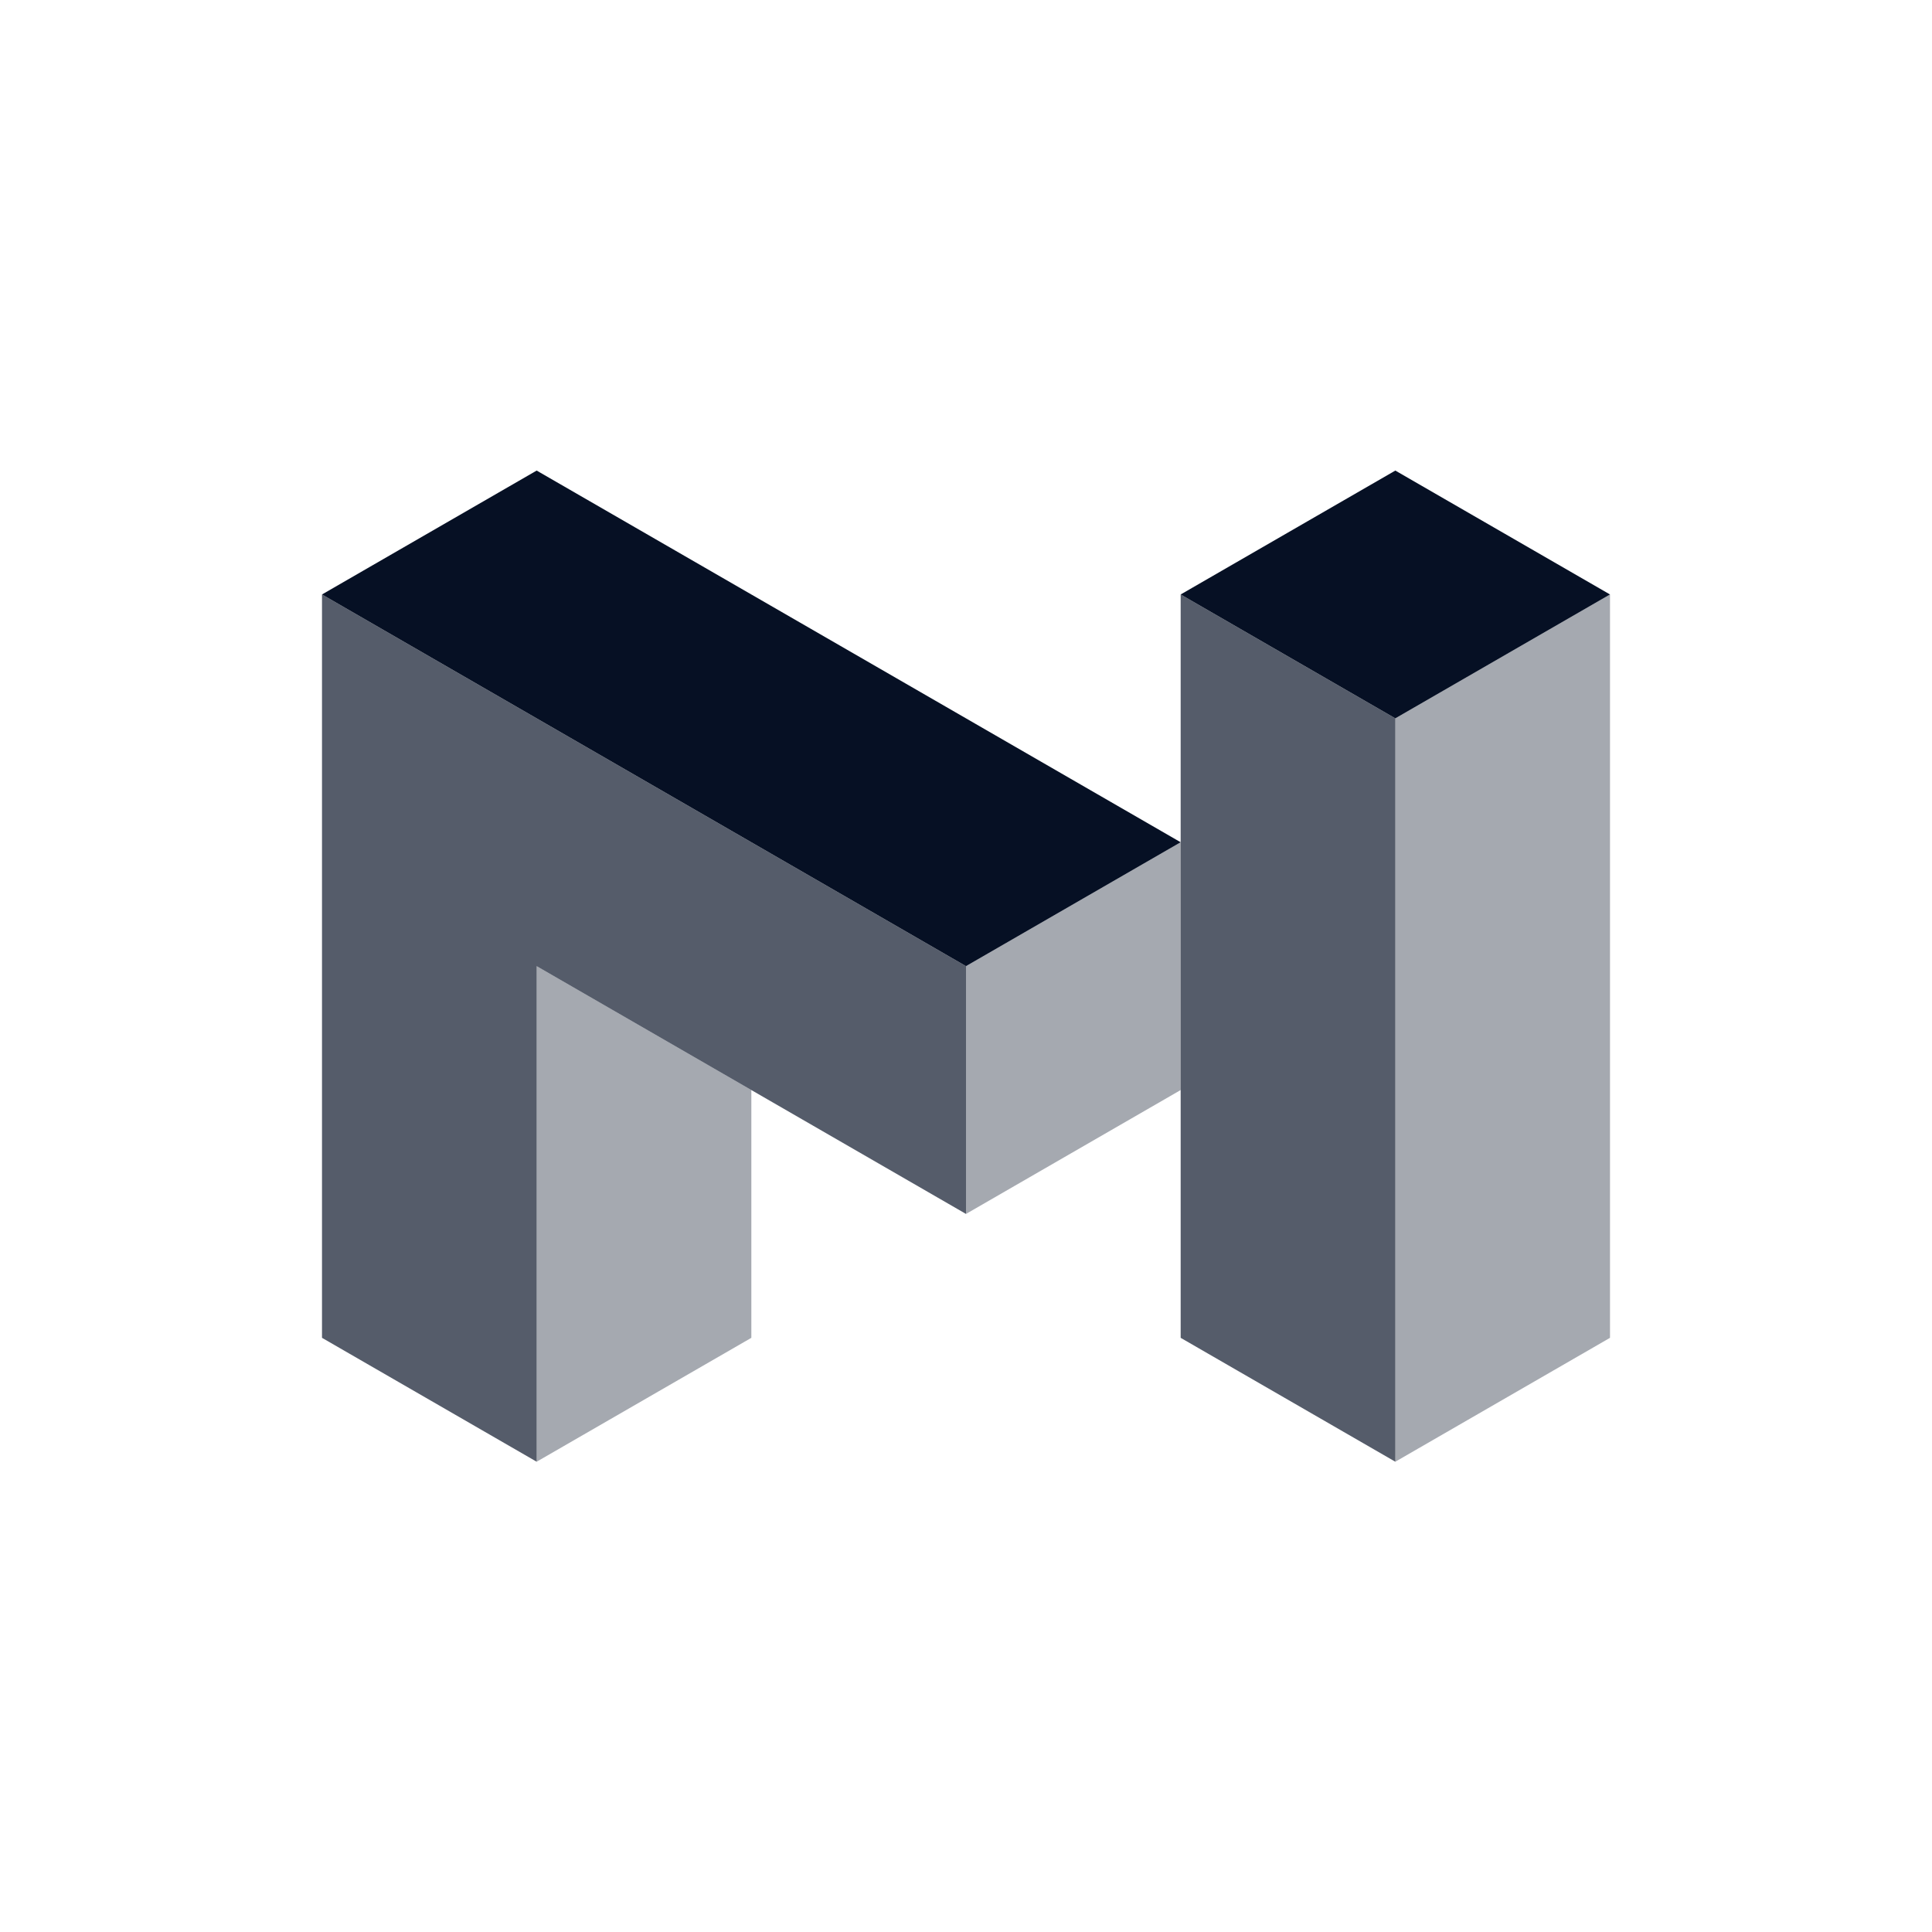
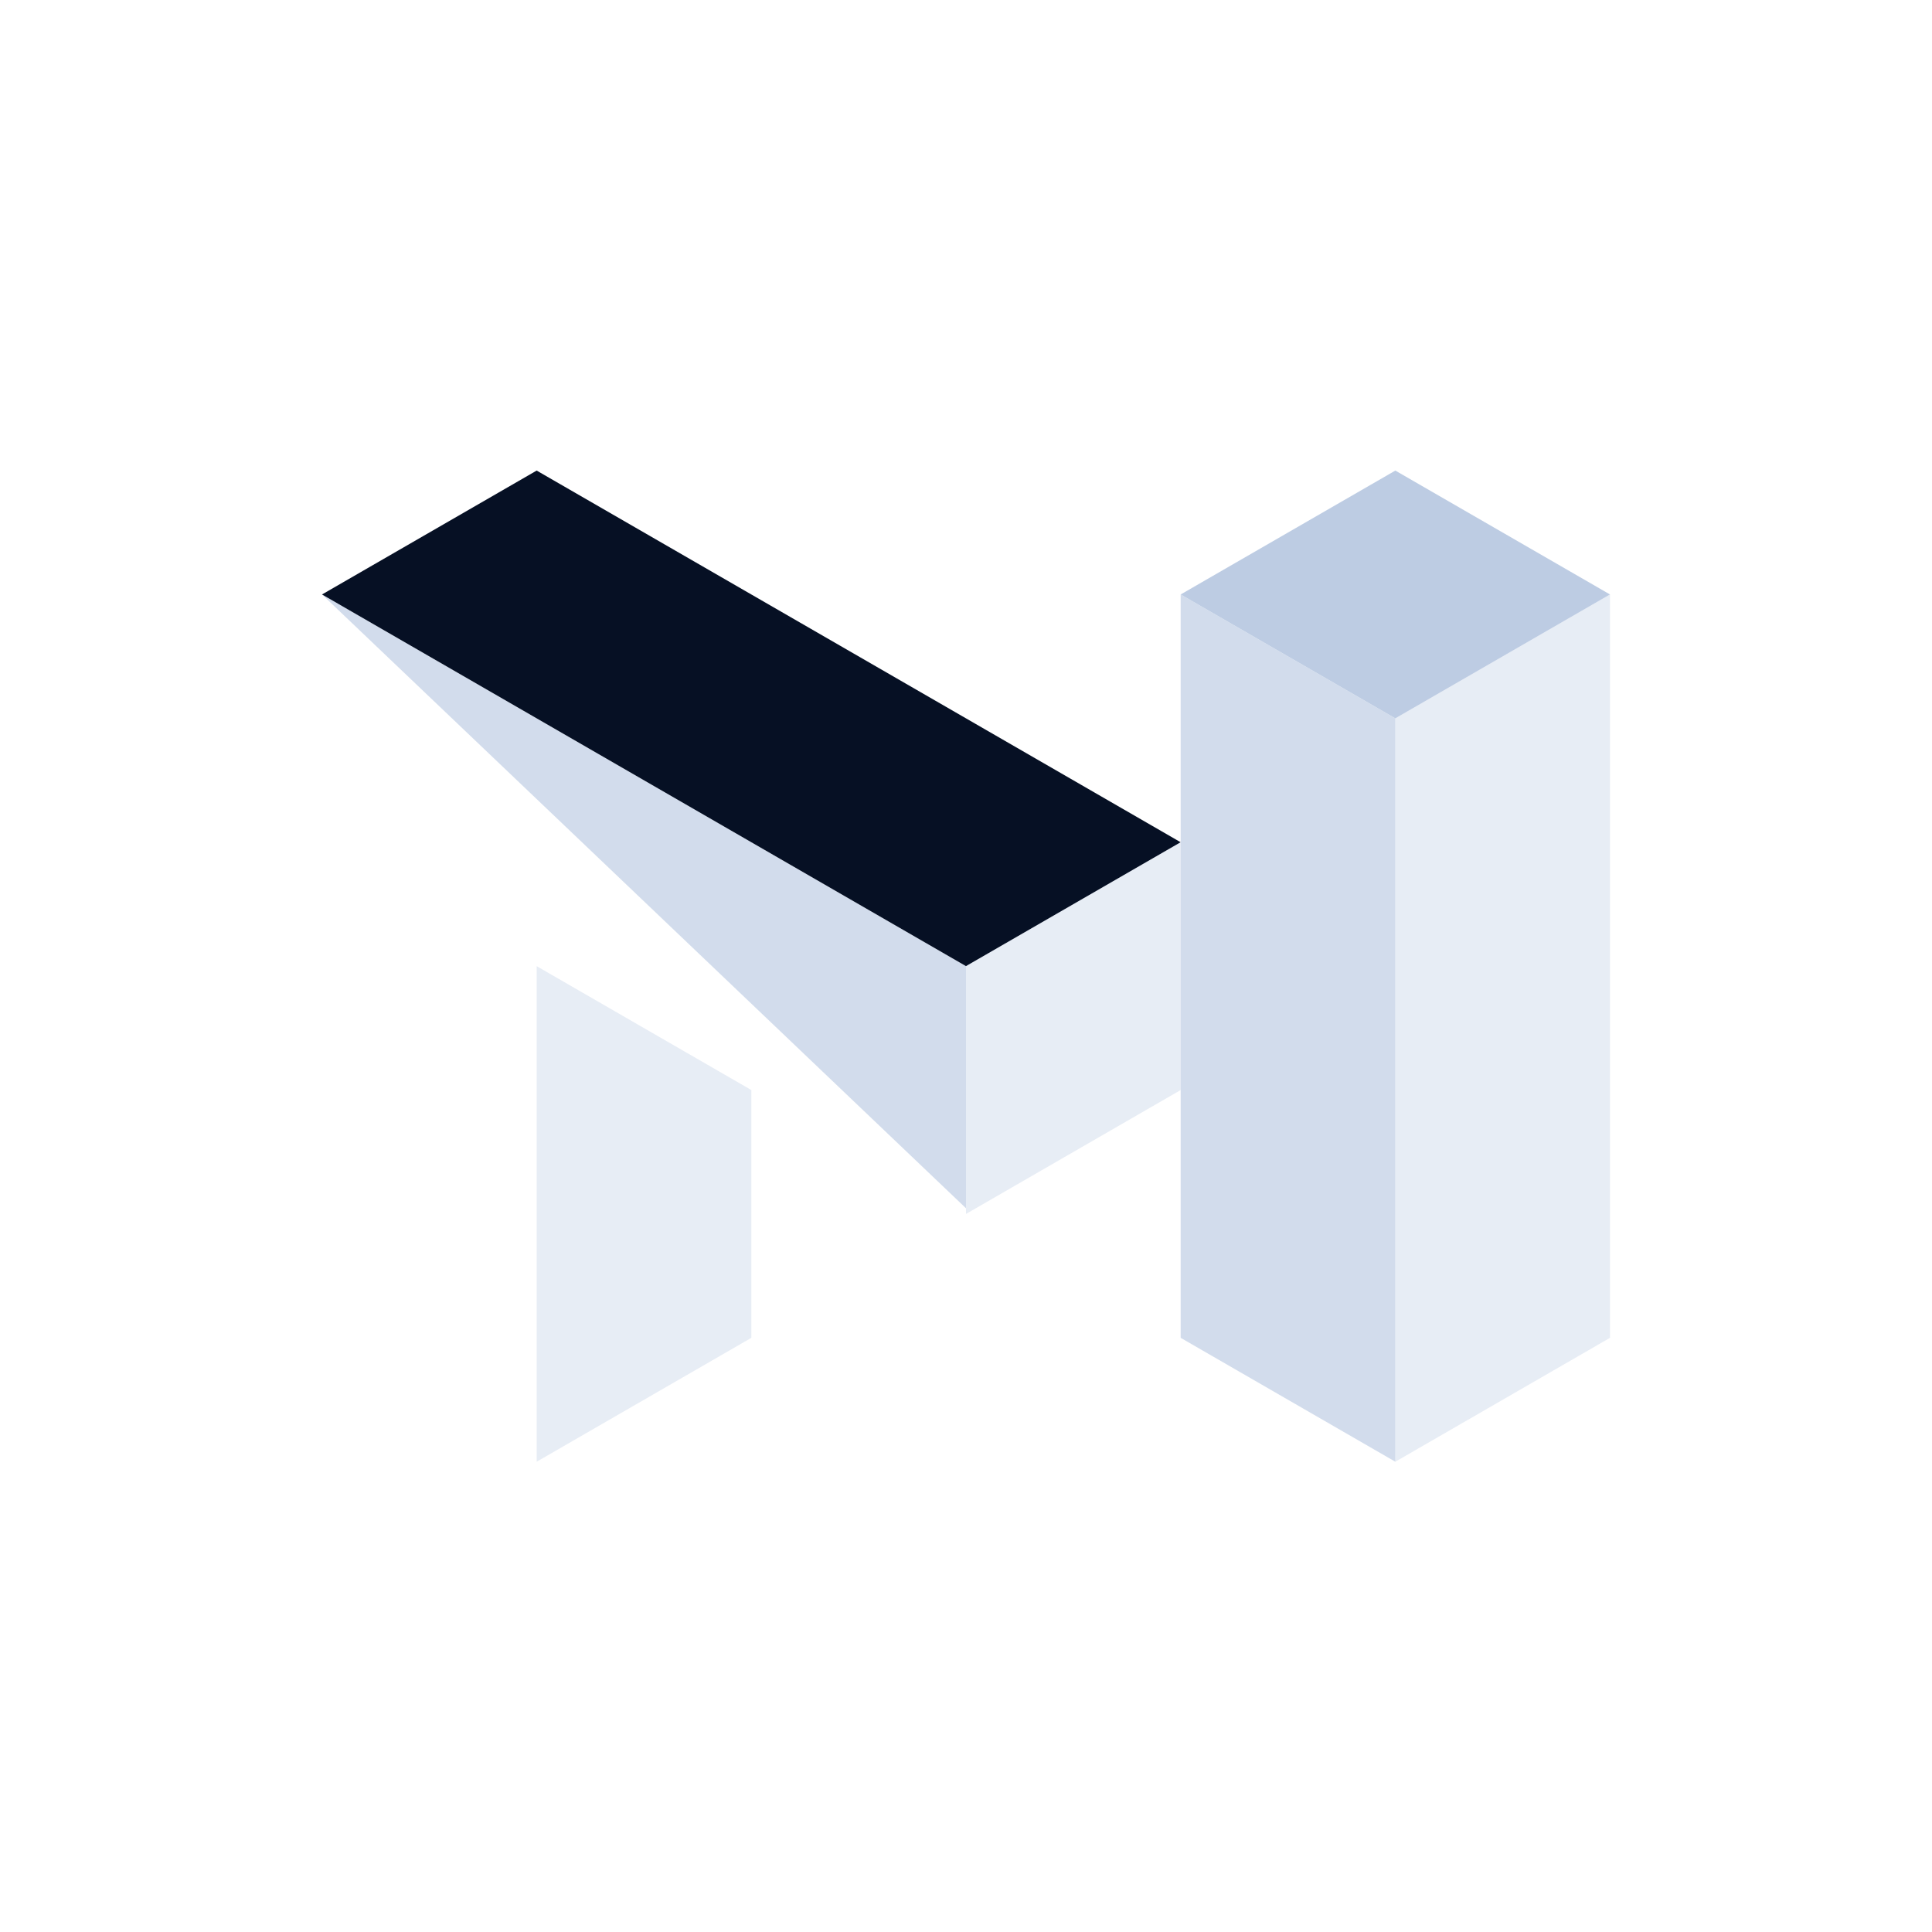
- <svg xmlns="http://www.w3.org/2000/svg" width="315" height="315" fill="none">
-   <path fill="#061024" d="M52.5 96.924l105 60.6v40.4l-70-40.4v80.8l-35-20.2v-121.2z" opacity=".68" />
-   <path fill="#061024" d="M87.5 238.324v-80.8l35 20.2v40.4l-35 20.2z" opacity=".36" />
+ <svg xmlns="http://www.w3.org/2000/svg" width="315" height="315" fill="BDCCE3">
+   <path fill="#BDCCE3" d="M52.5 96.924l105 60.6V197c-154-39.476z" opacity=".68" />
+   <path fill="#BDCCE3" d="M87.5 238.324v-80.8l35 20.2v40.4l-35 20.2z" opacity=".36" />
  <path fill="#061024" d="M52.5 96.924l35-20.2 105 60.6-35 20.2-105-60.6z" />
-   <path fill="#061024" d="M157.5 157.524l35-20.2v40.4l-35 20.2v-40.4z" opacity=".36" />
-   <path fill="#061024" d="M192.5 96.924v121.2l35 20.2v-121.2l-35-20.2z" opacity=".68" />
-   <path fill="#061024" d="M262.5 96.924l-35 20.2v121.2l35-20.2v-121.2z" opacity=".36" />
-   <path fill="#061024" d="M227.5 76.724l35 20.2-35 20.2-35-20.2 35-20.2z" />
+   <path fill="#BDCCE3" d="M157.5 157.524l35-20.2v40.4l-35 20.2v-40.4z" opacity=".36" />
+   <path fill="#BDCCE3" d="M192.5 96.924v121.2l35 20.2v-121.2l-35-20.2z" opacity=".68" />
+   <path fill="#BDCCE3" d="M262.5 96.924l-35 20.2v121.2l35-20.2v-121.2z" opacity=".36" />
+   <path fill="#BDCCE3" d="M227.5 76.724l35 20.2-35 20.2-35-20.2 35-20.2z" />
</svg>
